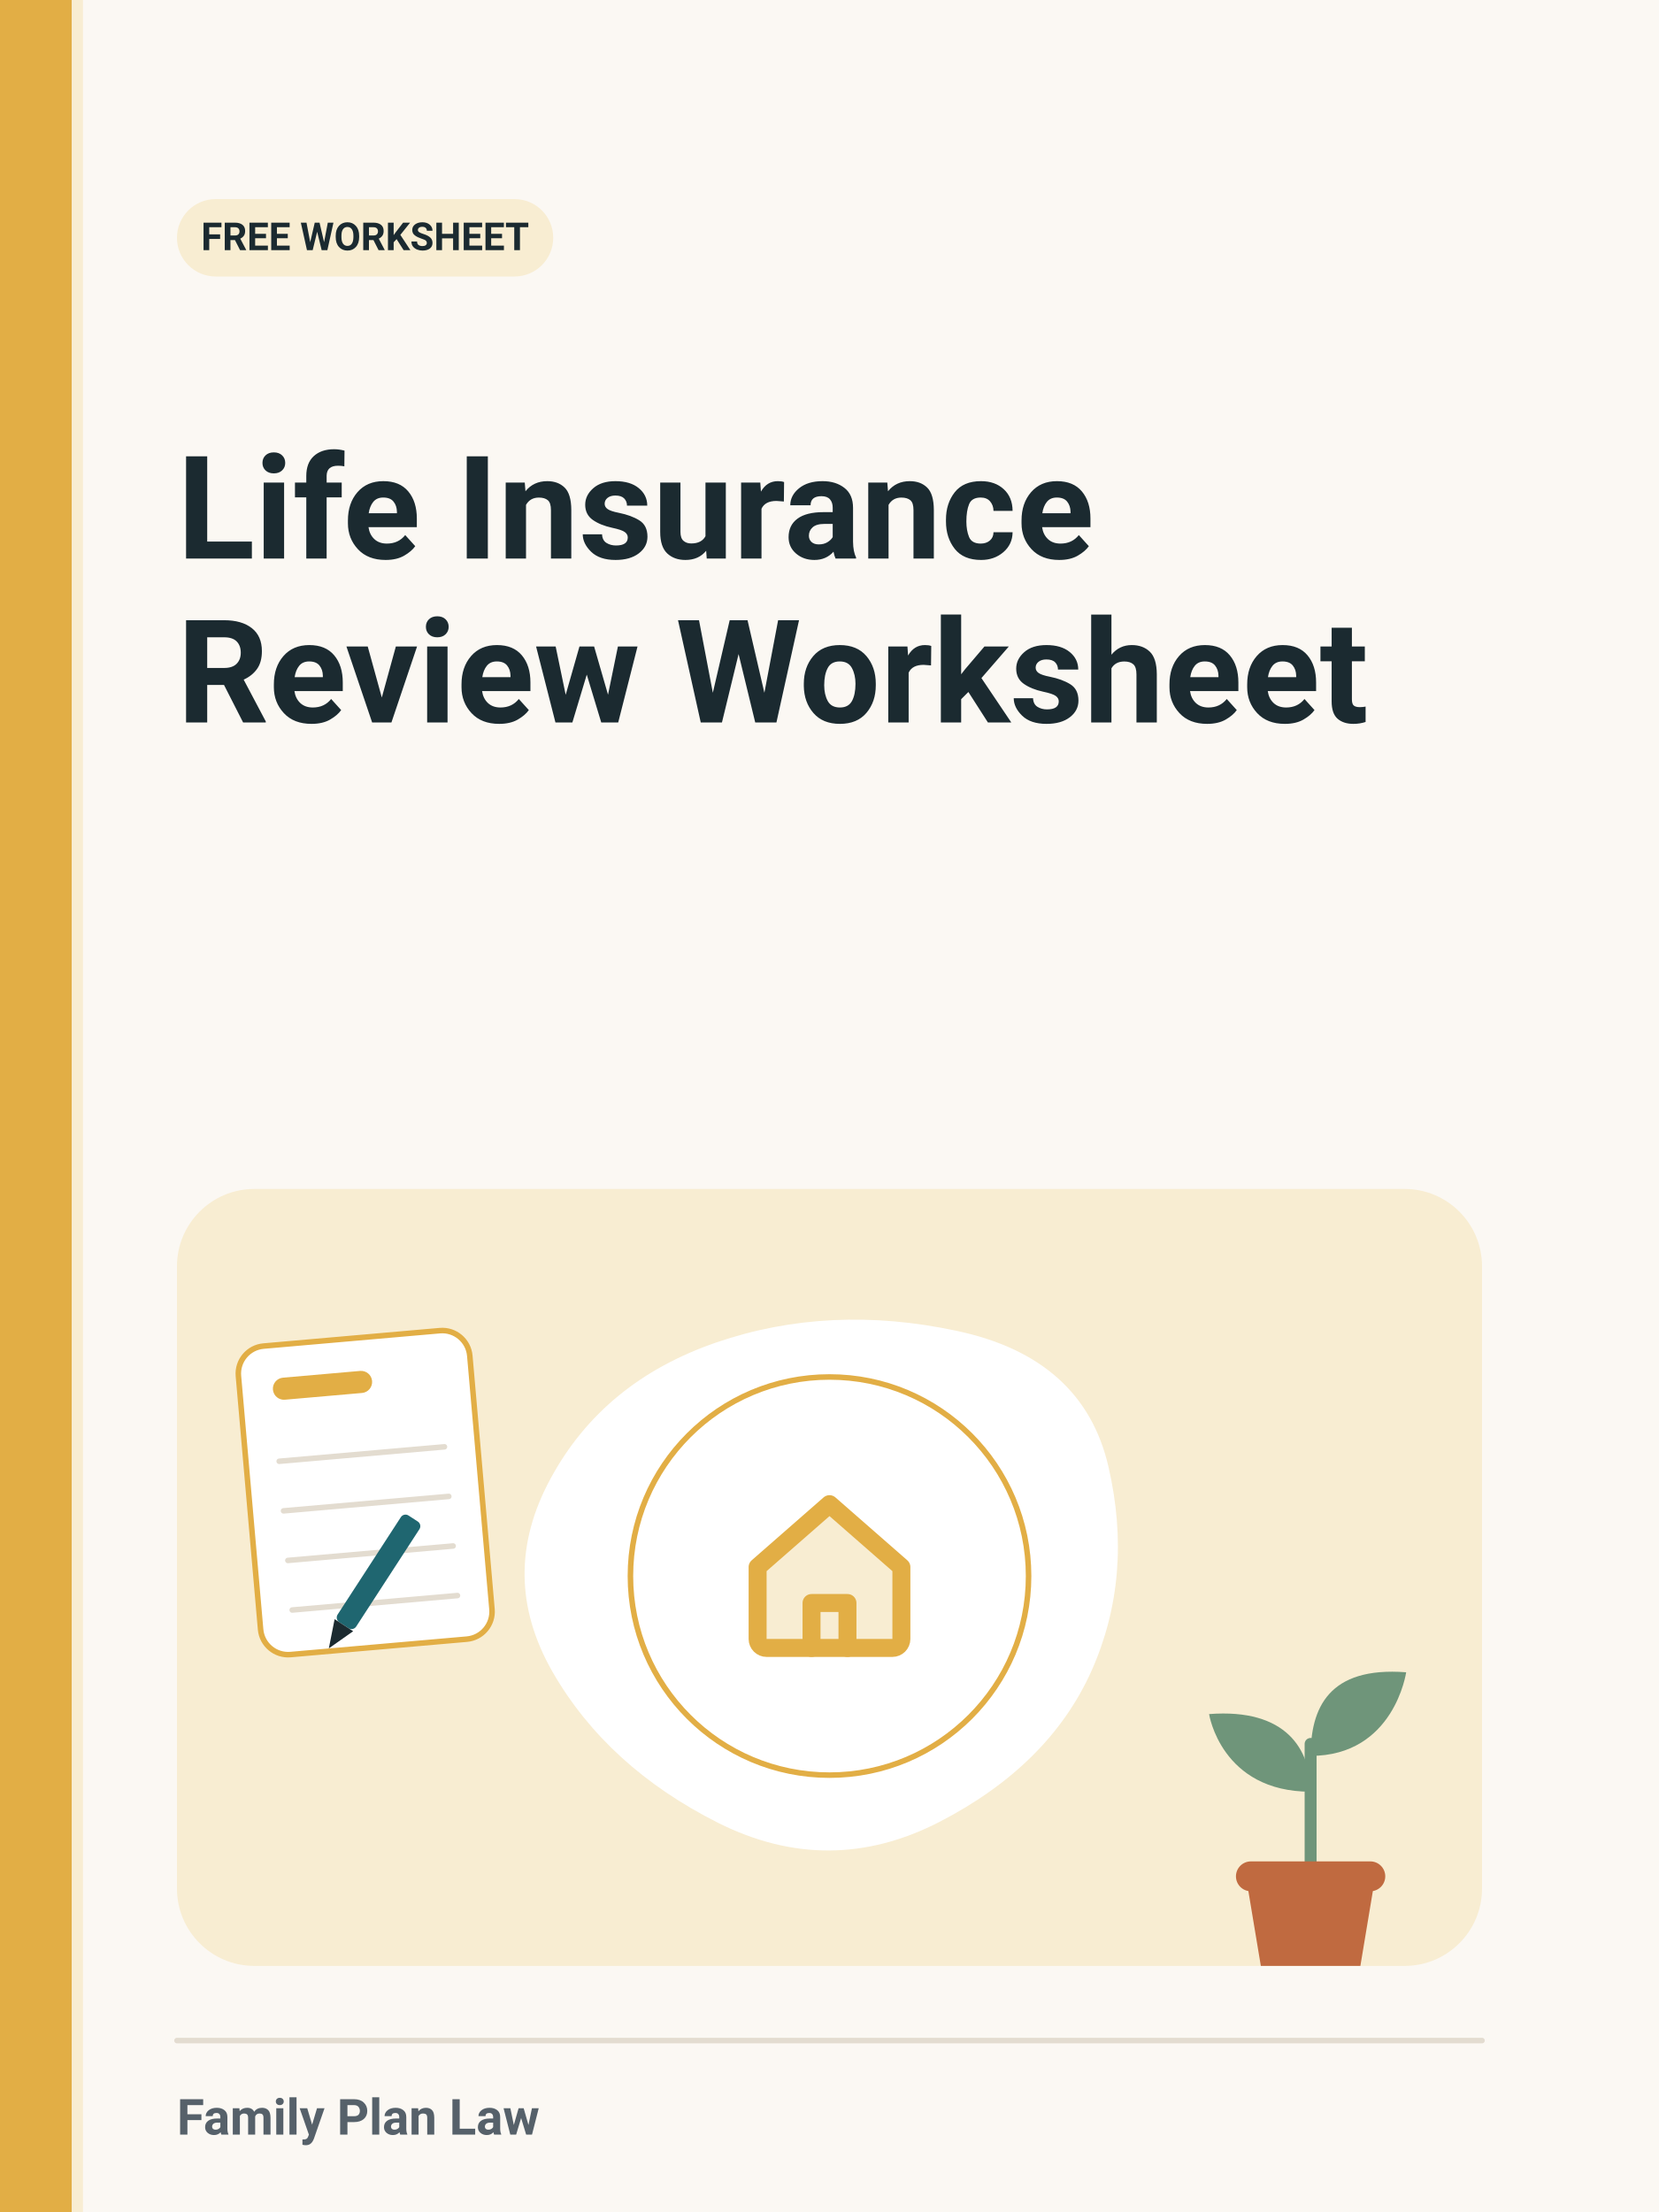
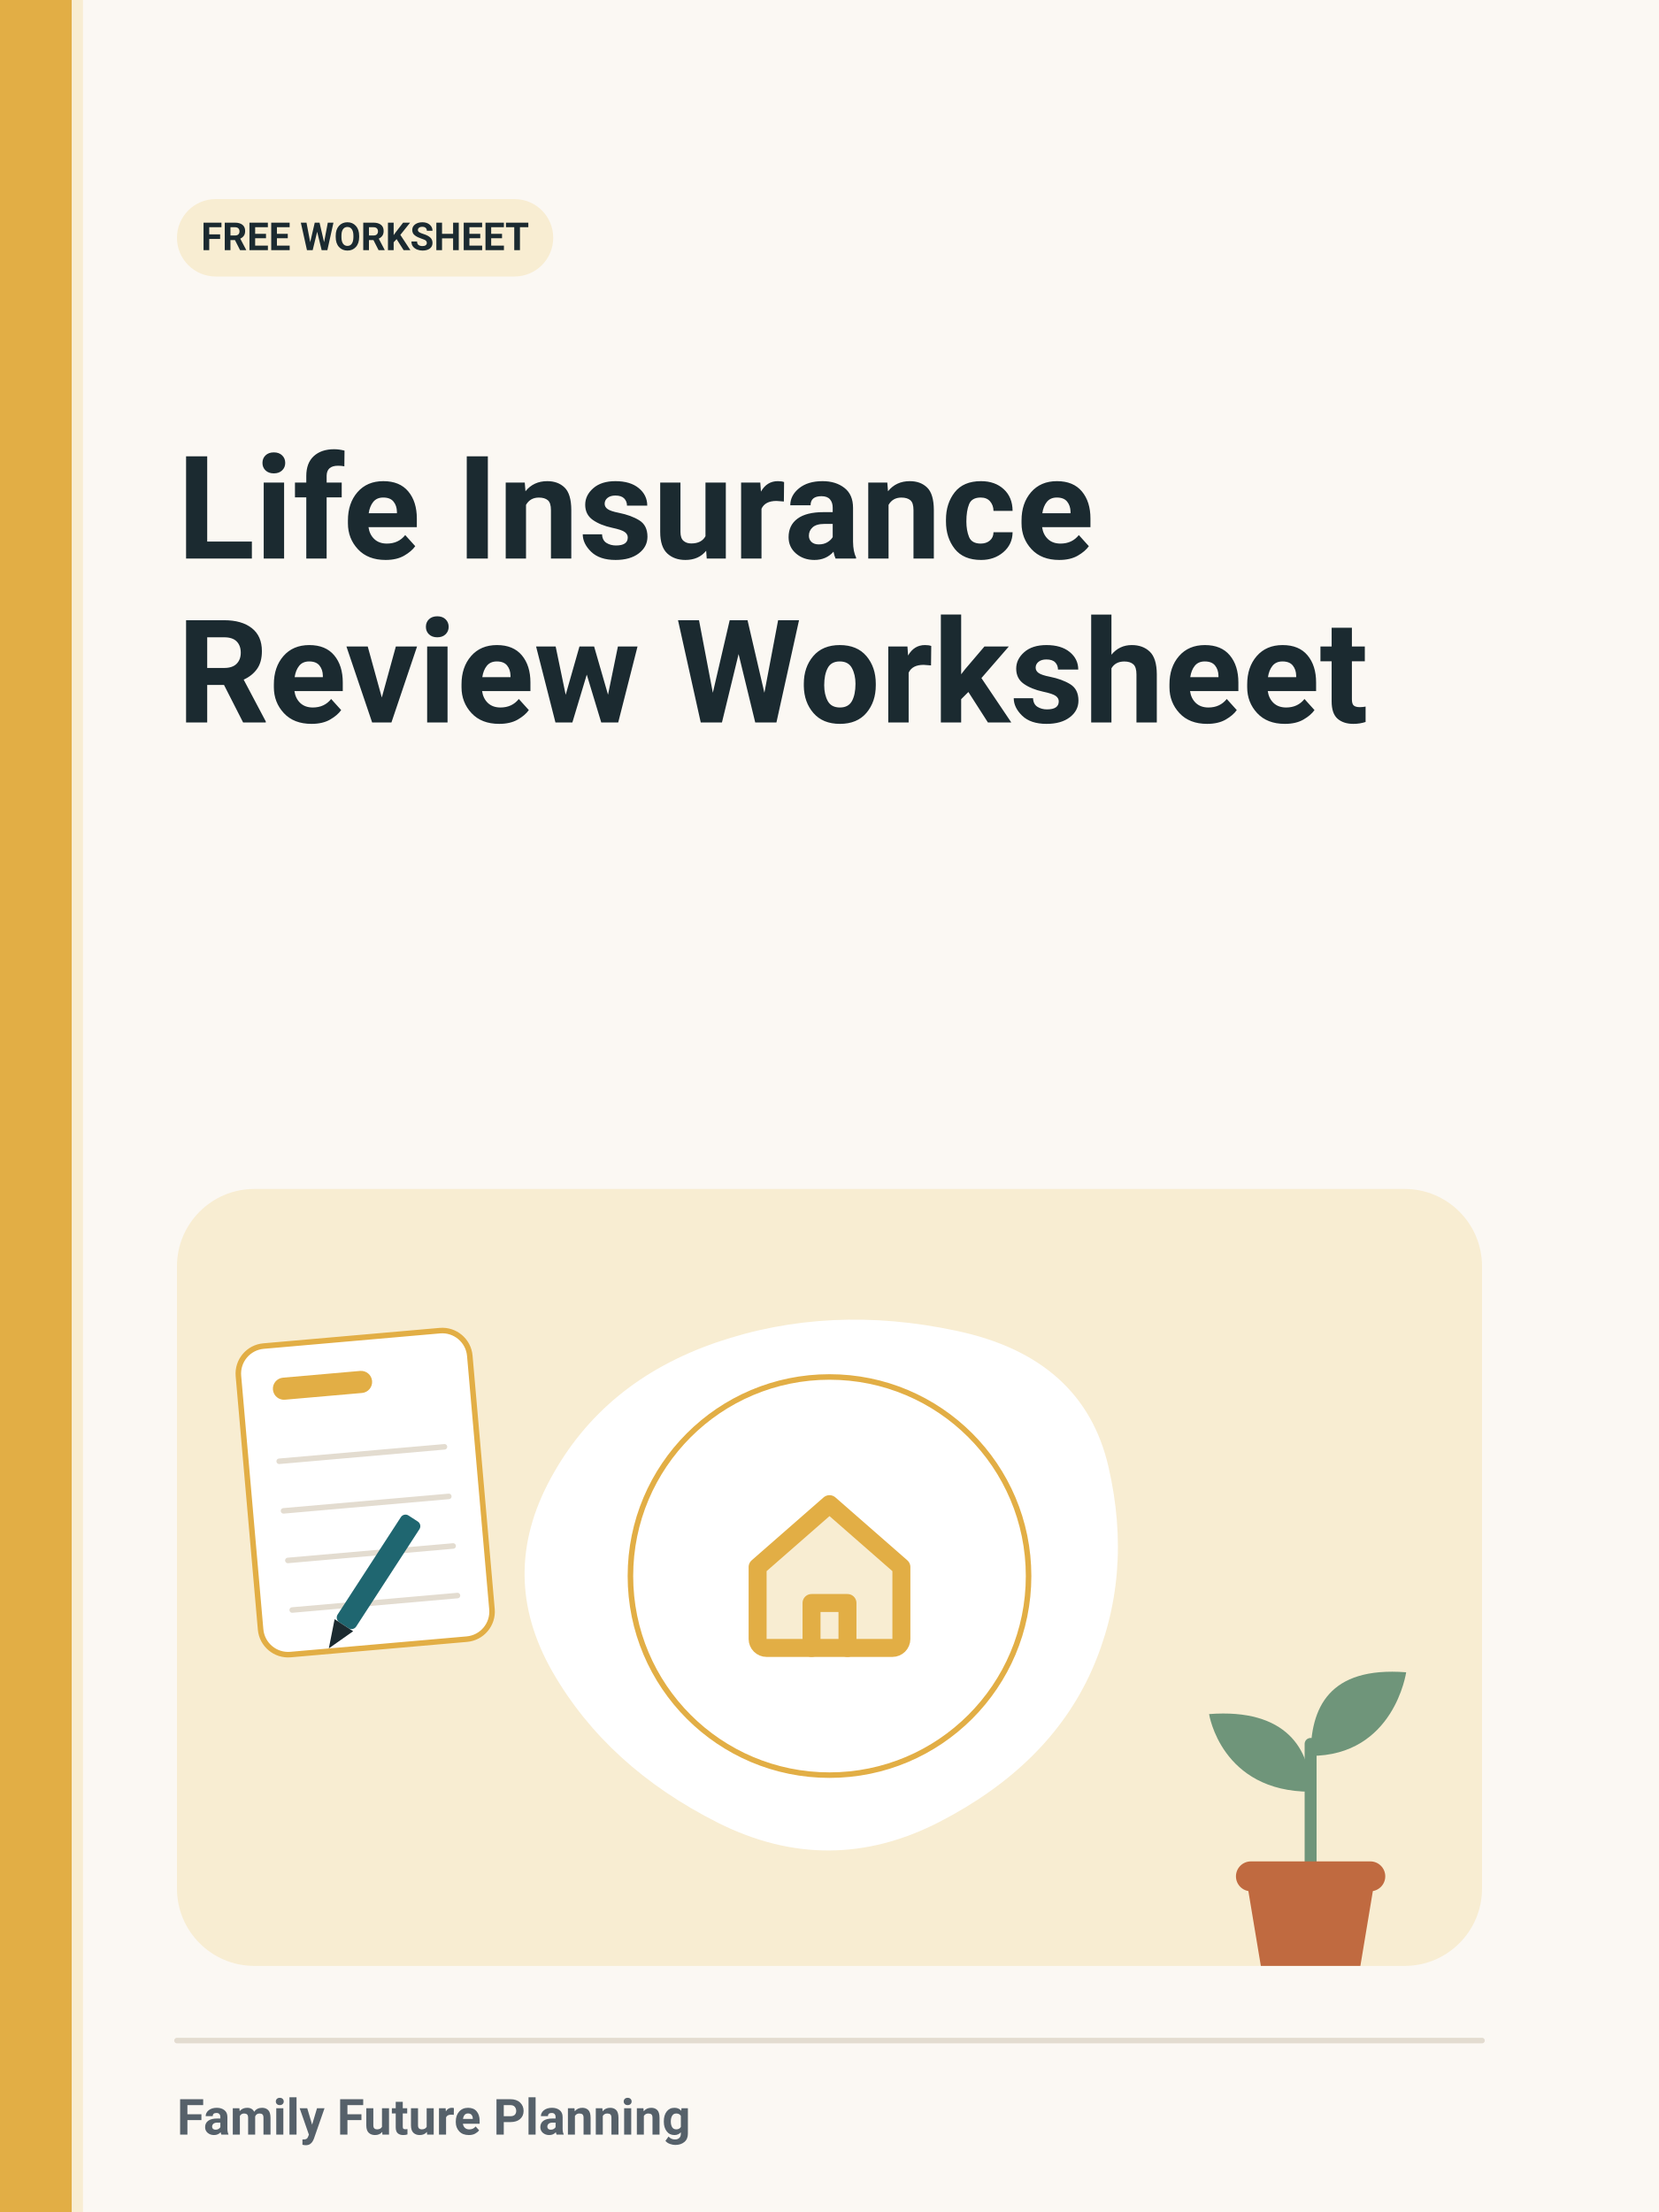
<svg xmlns="http://www.w3.org/2000/svg" viewBox="0 0 600 800" role="img" aria-labelledby="_R_0_-t _R_0_-d" width="600" height="800">
  <rect width="600" height="800" style="fill:#fbf8f3" />
  <rect width="26" height="800" style="fill:#e2ae45" />
  <rect x="26" width="4" height="800" style="fill:#f8edd2" />
  <g>
    <rect x="64" y="72" width="136.08" height="28" rx="14" style="fill:#f8edd2" />
    <text x="132.04" y="90.48" font-size="14" font-weight="600" text-anchor="middle" style="fill:#1b2a30;font-family:system-ui, -apple-system, &quot;Segoe UI&quot;, Roboto, sans-serif">FREE WORKSHEET</text>
  </g>
  <text x="64" y="202" font-size="52" font-weight="700" text-anchor="start" style="fill:#1b2a30;font-family:system-ui, -apple-system, &quot;Segoe UI&quot;, Roboto, sans-serif">Life Insurance</text>
  <text x="64" y="261.28" font-size="52" font-weight="700" text-anchor="start" style="fill:#1b2a30;font-family:system-ui, -apple-system, &quot;Segoe UI&quot;, Roboto, sans-serif">Review Worksheet</text>
  <rect x="64" y="430" width="472" height="281" rx="28" style="fill:#f8edd2" />
  <g>
    <path d="M 400.9 530.5 Q 410.0 570.0 394.8 604.2 Q 379.5 638.4 339.8 658.9 Q 300.0 679.4 259.8 659.3 Q 219.6 639.1 199.8 604.6 Q 180.0 570.0 199.1 534.8 Q 218.1 499.6 259.1 485.5 Q 300.0 471.5 345.9 481.3 Q 391.8 491.0 400.9 530.5 Z" style="fill:#ffffff" />
    <circle cx="300" cy="570" r="72" style="fill:#ffffff" />
    <circle cx="300" cy="570" r="72" style="fill:none;stroke:#e2ae45" stroke-width="2" />
    <g transform="translate(261 531) scale(3.25)">
      <g style="stroke:#e2ae45;color:#e2ae45" fill="none" stroke-width="2" stroke-linecap="round" stroke-linejoin="round">
        <path d="M4 11 12 4l8 7v8a1 1 0 0 1-1 1H5a1 1 0 0 1-1-1z" fill="#f8edd2" />
        <path d="M10 20v-5h4v5" />
      </g>
    </g>
    <g>
      <g transform="rotate(-5 130 539)">
        <rect x="90" y="484" width="84" height="112" rx="10" style="fill:#ffffff;stroke:#e2ae45" stroke-width="2" />
        <rect x="102" y="496" width="36" height="8" rx="4" style="fill:#e2ae45" />
        <line x1="102" x2="162" y1="526" y2="526" style="stroke:#e3dcd0" stroke-linecap="round" stroke-linejoin="round" stroke-width="2" />
        <line x1="102" x2="162" y1="544" y2="544" style="stroke:#e3dcd0" stroke-linecap="round" stroke-linejoin="round" stroke-width="2" />
        <line x1="102" x2="162" y1="562" y2="562" style="stroke:#e3dcd0" stroke-linecap="round" stroke-linejoin="round" stroke-width="2" />
        <line x1="102" x2="162" y1="580" y2="580" style="stroke:#e3dcd0" stroke-linecap="round" stroke-linejoin="round" stroke-width="2" />
        <g transform="translate(146 554) rotate(38)">
          <rect x="-4" y="-4" width="8" height="46" rx="2" style="fill:#1f6670" />
          <path d="M-4 42 L0 52 L4 42z" style="fill:#1b2a30" />
        </g>
      </g>
      <g transform="translate(474 711) scale(0.9)">
        <g transform="translate(0 -34) scale(1.2)">
          <path d="M 0 0 V -46" style="stroke:#6f957a;fill:none" stroke-width="4" stroke-linecap="round" stroke-linejoin="round" />
          <path d="M 0 -30 C -30 -30 -34 -56 -34 -56 C -8 -58 0 -44 0 -30 Z" style="fill:#6f957a" />
          <path d="M 0 -42 C 28 -42 32 -70 32 -70 C 6 -72 0 -58 0 -42 Z" style="fill:#6f957a" />
        </g>
        <path d="M -26 -36 H 26 L 20 0 H -20 Z" style="fill:#c06a40" />
        <rect x="-30" y="-42" width="60" height="12" rx="6" style="fill:#c06a40" />
      </g>
    </g>
  </g>
  <line x1="64" x2="536" y1="738" y2="738" style="stroke:#e3dcd0" stroke-width="2" stroke-linecap="round" stroke-linejoin="round" />
-   <text x="64" y="772" font-size="18" font-weight="700" text-anchor="start" style="fill:#56616a;font-family:system-ui, -apple-system, &quot;Segoe UI&quot;, Roboto, sans-serif">Family Plan Law</text>
+   <text x="64" y="772" font-size="18" font-weight="700" text-anchor="start" style="fill:#56616a;font-family:system-ui, -apple-system, &quot;Segoe UI&quot;, Roboto, sans-serif">Family Future Planning</text>
</svg>
